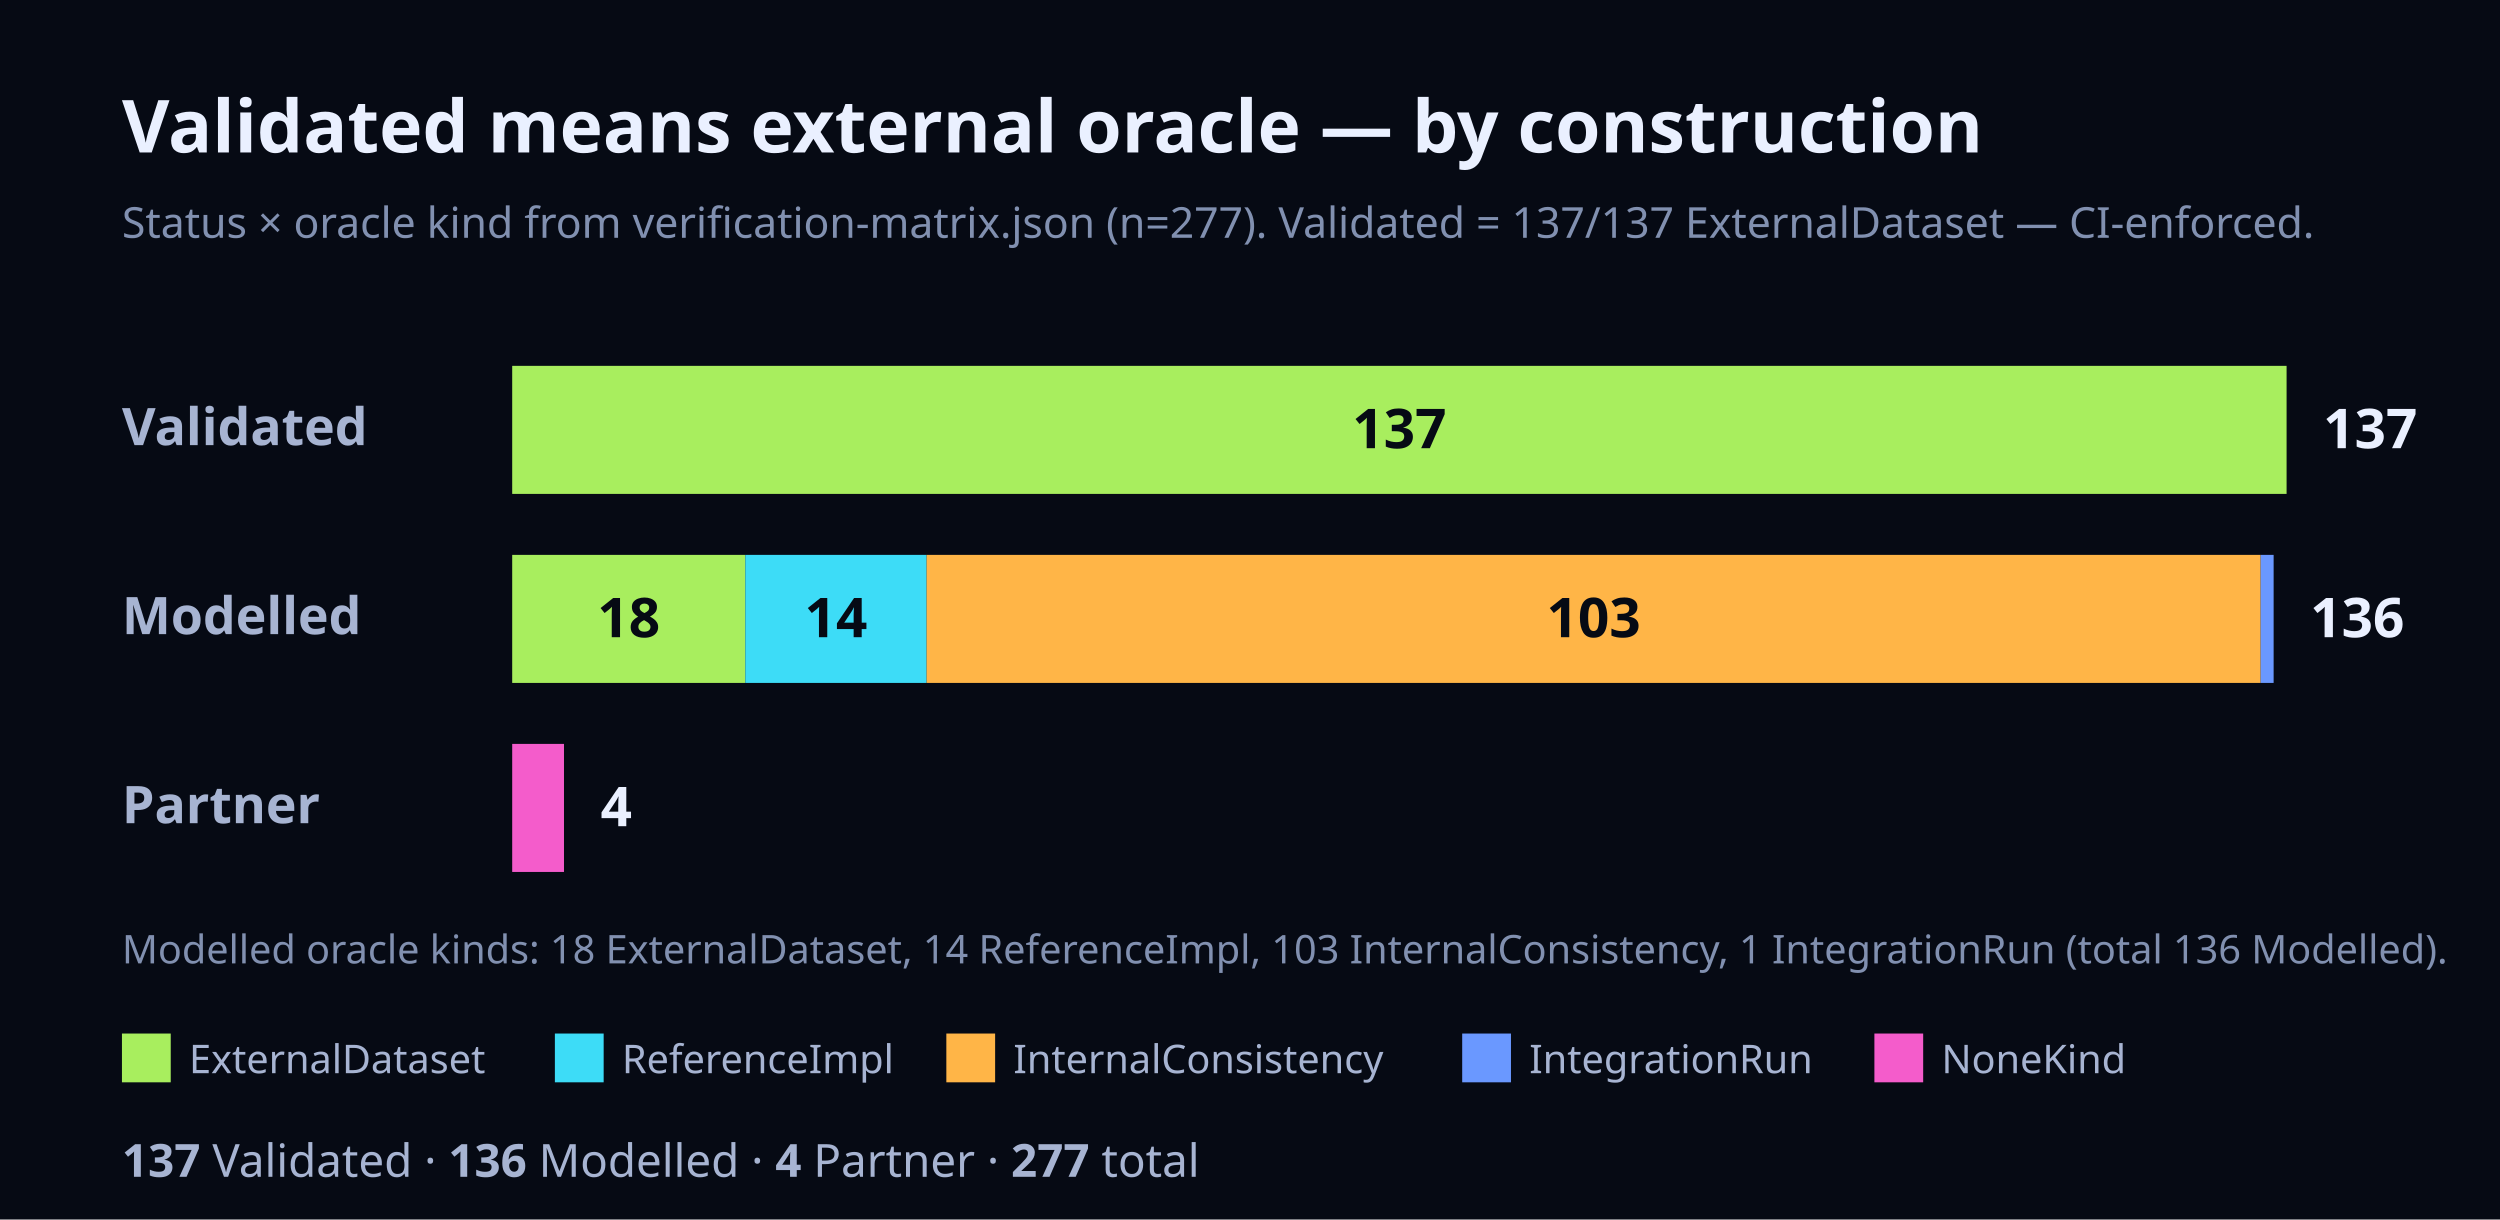
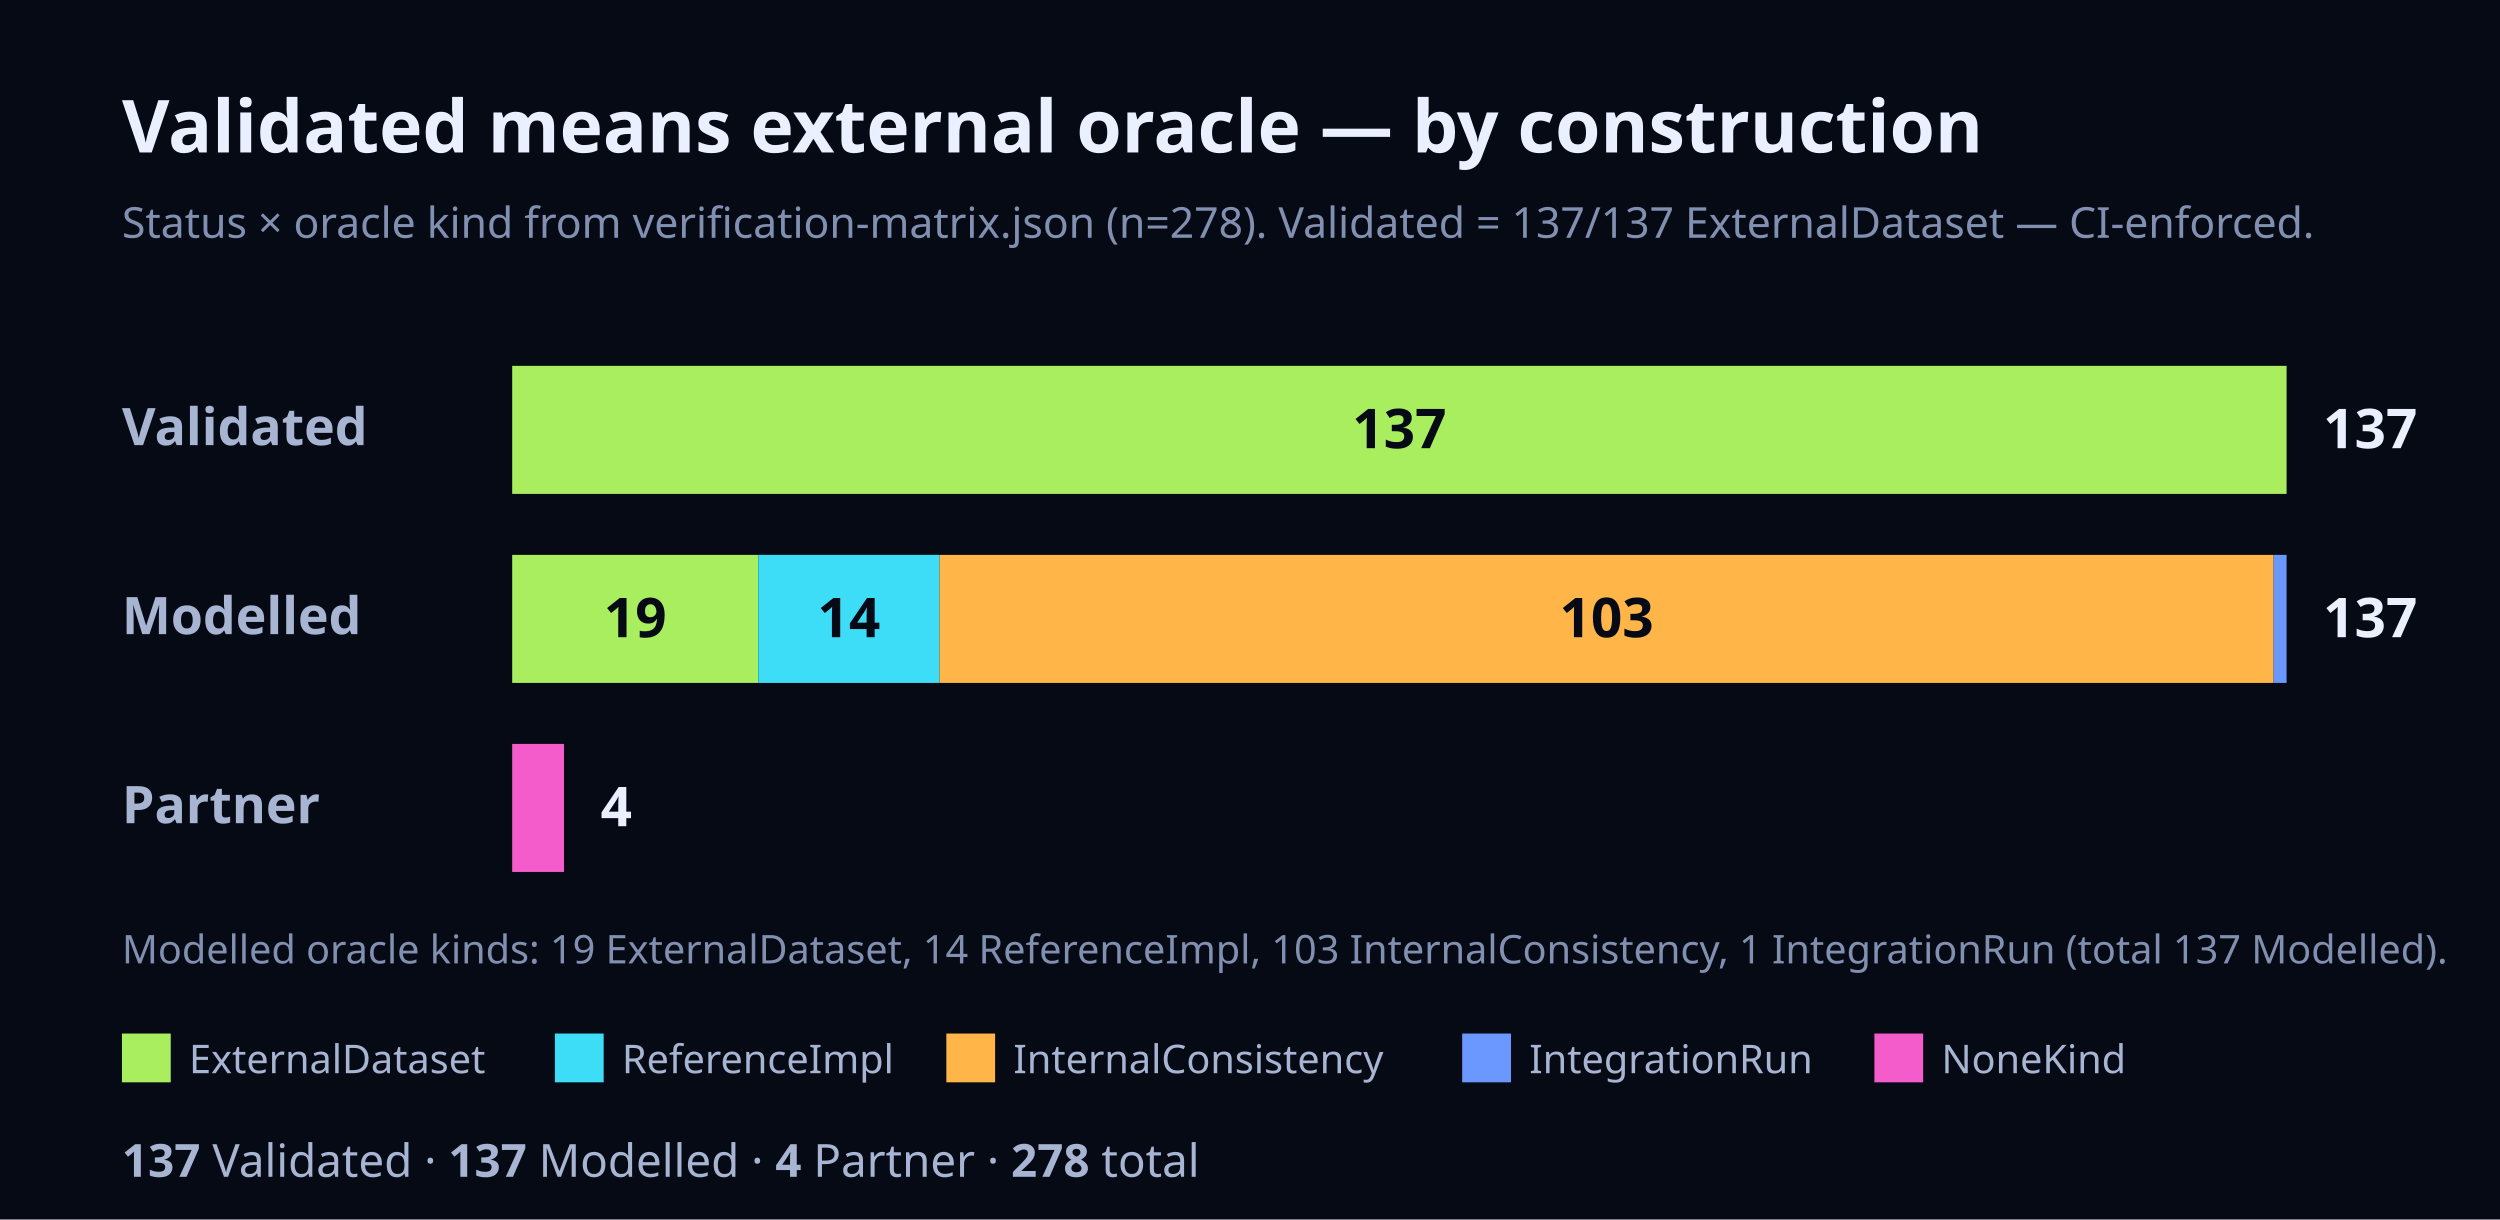
<svg xmlns="http://www.w3.org/2000/svg" width="820" height="400" viewBox="0 0 820 400" font-family="Geist, ui-sans-serif, system-ui, sans-serif">
  <rect x="0" y="0" width="820" height="400" fill="#060A14" />
  <text x="40" y="50" font-size="24" font-weight="700" fill="#EAF0FF">Validated means external oracle — by construction</text>
-   <text x="40" y="78" font-size="14" fill="#8190B0">Status × oracle kind from verification-matrix.json (n=277). Validated = 137/137 ExternalDataset — CI-enforced.</text>
+   <text x="40" y="78" font-size="14" fill="#8190B0">Status × oracle kind from verification-matrix.json (n=278). Validated = 137/137 ExternalDataset — CI-enforced.</text>
  <text x="40" y="146" font-size="17" font-weight="700" fill="#A7B4D2">Validated</text>
  <rect x="168" y="120" width="582" height="42" fill="#A8EE5E" />
  <text x="459" y="147" font-size="18" font-weight="700" fill="#060A14" text-anchor="middle">137</text>
  <text x="762" y="147" font-size="18" font-weight="700" fill="#EAF0FF">137</text>
  <text x="40" y="208" font-size="17" font-weight="700" fill="#A7B4D2">Modelled</text>
-   <rect x="168" y="182" width="76.47" height="42" fill="#A8EE5E" />
-   <text x="206.23" y="209" font-size="18" font-weight="700" fill="#060A14" text-anchor="middle">18</text>
-   <rect x="244.47" y="182" width="59.47" height="42" fill="#3DDCF7" />
-   <text x="274.2" y="209" font-size="18" font-weight="700" fill="#060A14" text-anchor="middle">14</text>
-   <rect x="303.94" y="182" width="437.56" height="42" fill="#FFB547" />
-   <text x="522.72" y="209" font-size="18" font-weight="700" fill="#060A14" text-anchor="middle">103</text>
-   <rect x="741.5" y="182" width="4.25" height="42" fill="#6A98FF" />
-   <text x="757.75" y="209" font-size="18" font-weight="700" fill="#EAF0FF">136</text>
+   <rect x="168" y="182" width="80.72" height="42" fill="#A8EE5E" />
+   <text x="208.36" y="209" font-size="18" font-weight="700" fill="#060A14" text-anchor="middle">19</text>
+   <rect x="248.72" y="182" width="59.47" height="42" fill="#3DDCF7" />
+   <text x="278.45" y="209" font-size="18" font-weight="700" fill="#060A14" text-anchor="middle">14</text>
+   <rect x="308.19" y="182" width="437.56" height="42" fill="#FFB547" />
+   <text x="526.97" y="209" font-size="18" font-weight="700" fill="#060A14" text-anchor="middle">103</text>
+   <rect x="745.75" y="182" width="4.25" height="42" fill="#6A98FF" />
+   <text x="762" y="209" font-size="18" font-weight="700" fill="#EAF0FF">137</text>
  <text x="40" y="270" font-size="17" font-weight="700" fill="#A7B4D2">Partner</text>
  <rect x="168" y="244" width="16.99" height="42" fill="#F45CCB" />
  <text x="196.99" y="271" font-size="18" font-weight="700" fill="#EAF0FF">4</text>
-   <text x="40" y="316" font-size="13" fill="#8190B0">Modelled oracle kinds: 18 ExternalDataset, 14 ReferenceImpl, 103 InternalConsistency, 1 IntegrationRun (total 136 Modelled).</text>
+   <text x="40" y="316" font-size="13" fill="#8190B0">Modelled oracle kinds: 19 ExternalDataset, 14 ReferenceImpl, 103 InternalConsistency, 1 IntegrationRun (total 137 Modelled).</text>
  <rect x="40" y="339" width="16" height="16" fill="#A8EE5E" />
  <text x="62" y="352" font-size="13" fill="#A7B4D2">ExternalDataset</text>
  <rect x="182" y="339" width="16" height="16" fill="#3DDCF7" />
  <text x="204" y="352" font-size="13" fill="#A7B4D2">ReferenceImpl</text>
  <rect x="310.4" y="339" width="16" height="16" fill="#FFB547" />
  <text x="332.4" y="352" font-size="13" fill="#A7B4D2">InternalConsistency</text>
  <rect x="479.6" y="339" width="16" height="16" fill="#6A98FF" />
  <text x="501.6" y="352" font-size="13" fill="#A7B4D2">IntegrationRun</text>
  <rect x="614.8" y="339" width="16" height="16" fill="#F45CCB" />
  <text x="636.8" y="352" font-size="13" fill="#A7B4D2">NoneKind</text>
  <text x="40" y="386" font-size="15" fill="#A7B4D2">
-     <tspan font-weight="700">137</tspan> Validated · <tspan font-weight="700">136</tspan> Modelled · <tspan font-weight="700">4</tspan> Partner · <tspan font-weight="700">277</tspan> total</text>
+     <tspan font-weight="700">137</tspan> Validated · <tspan font-weight="700">137</tspan> Modelled · <tspan font-weight="700">4</tspan> Partner · <tspan font-weight="700">278</tspan> total</text>
</svg>
